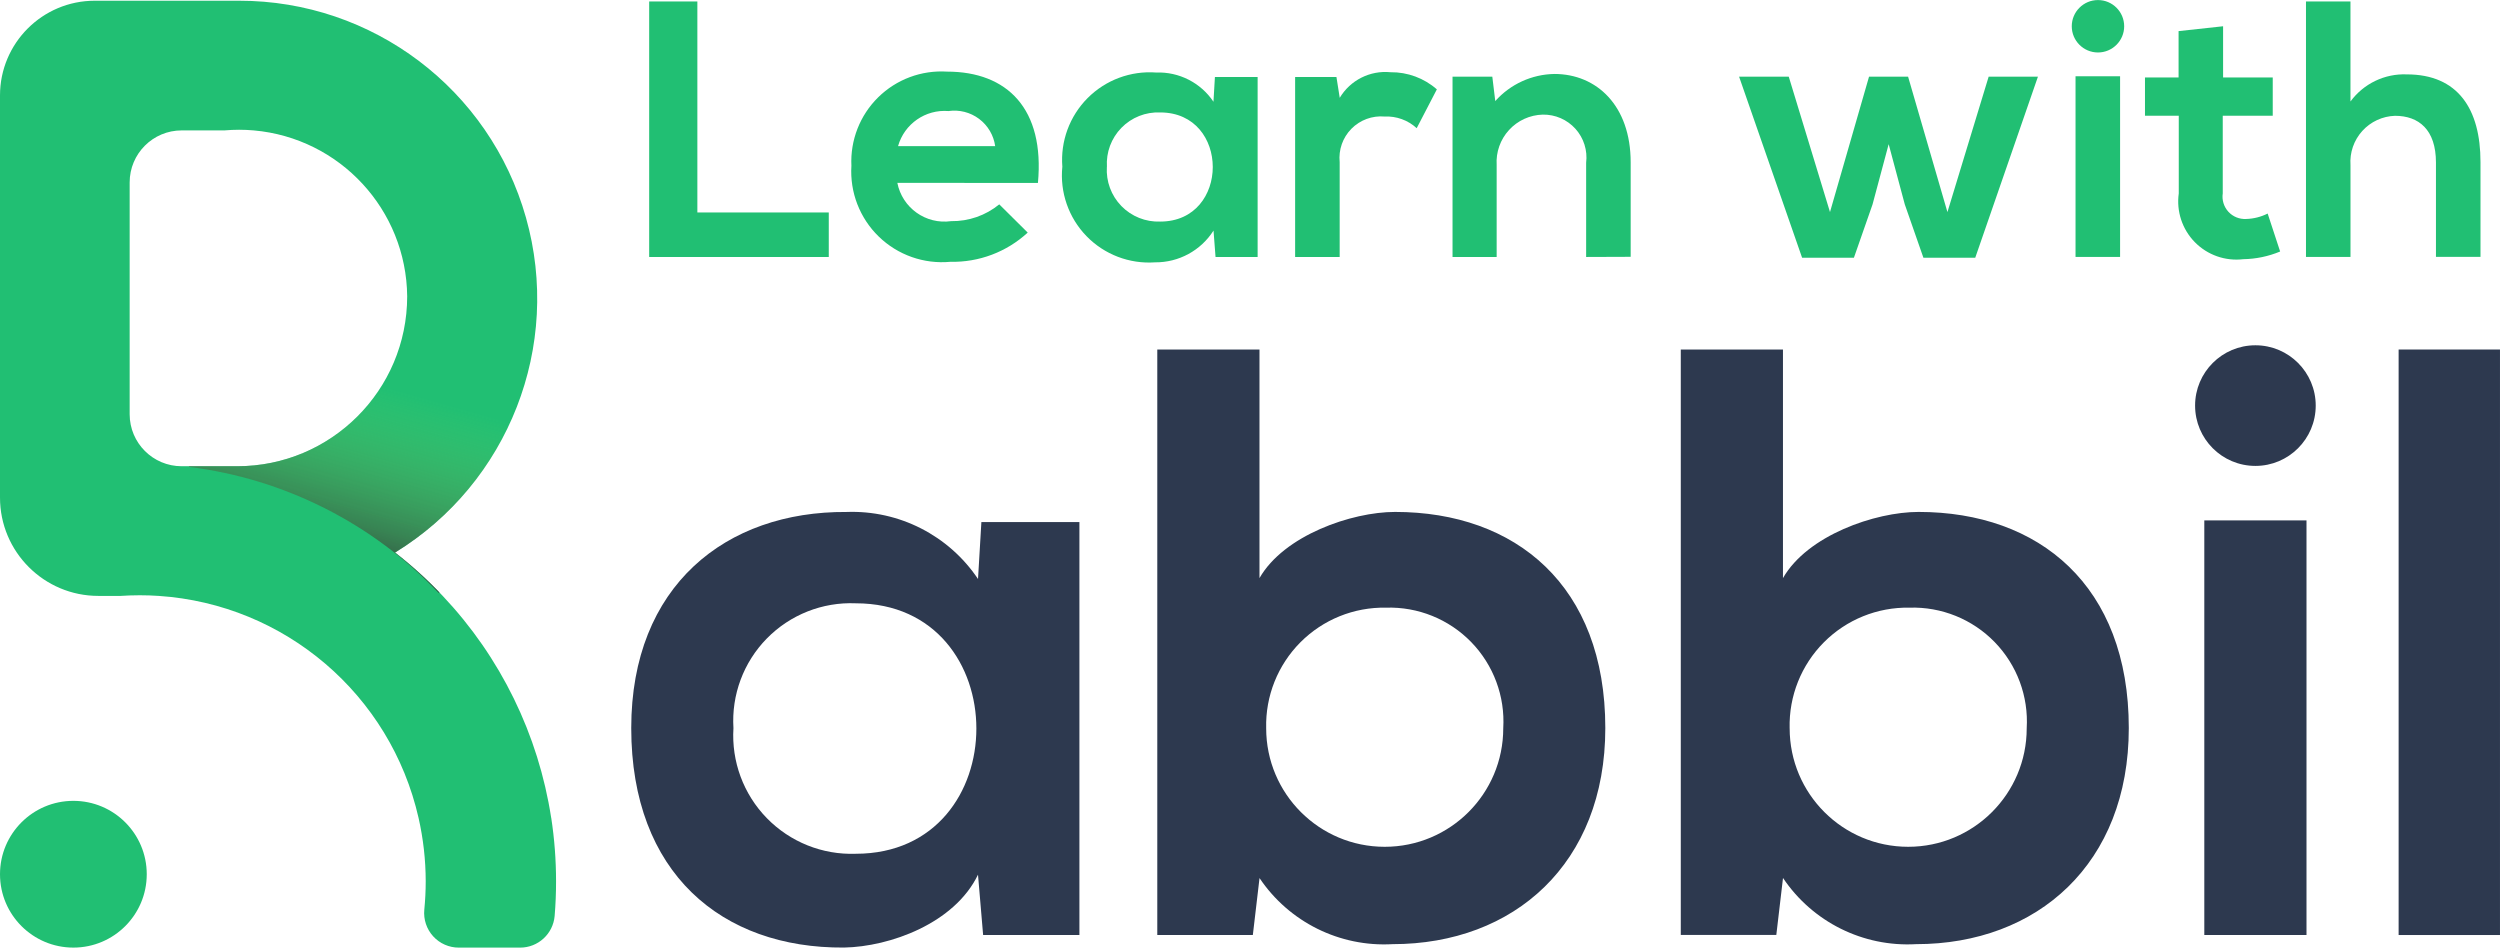
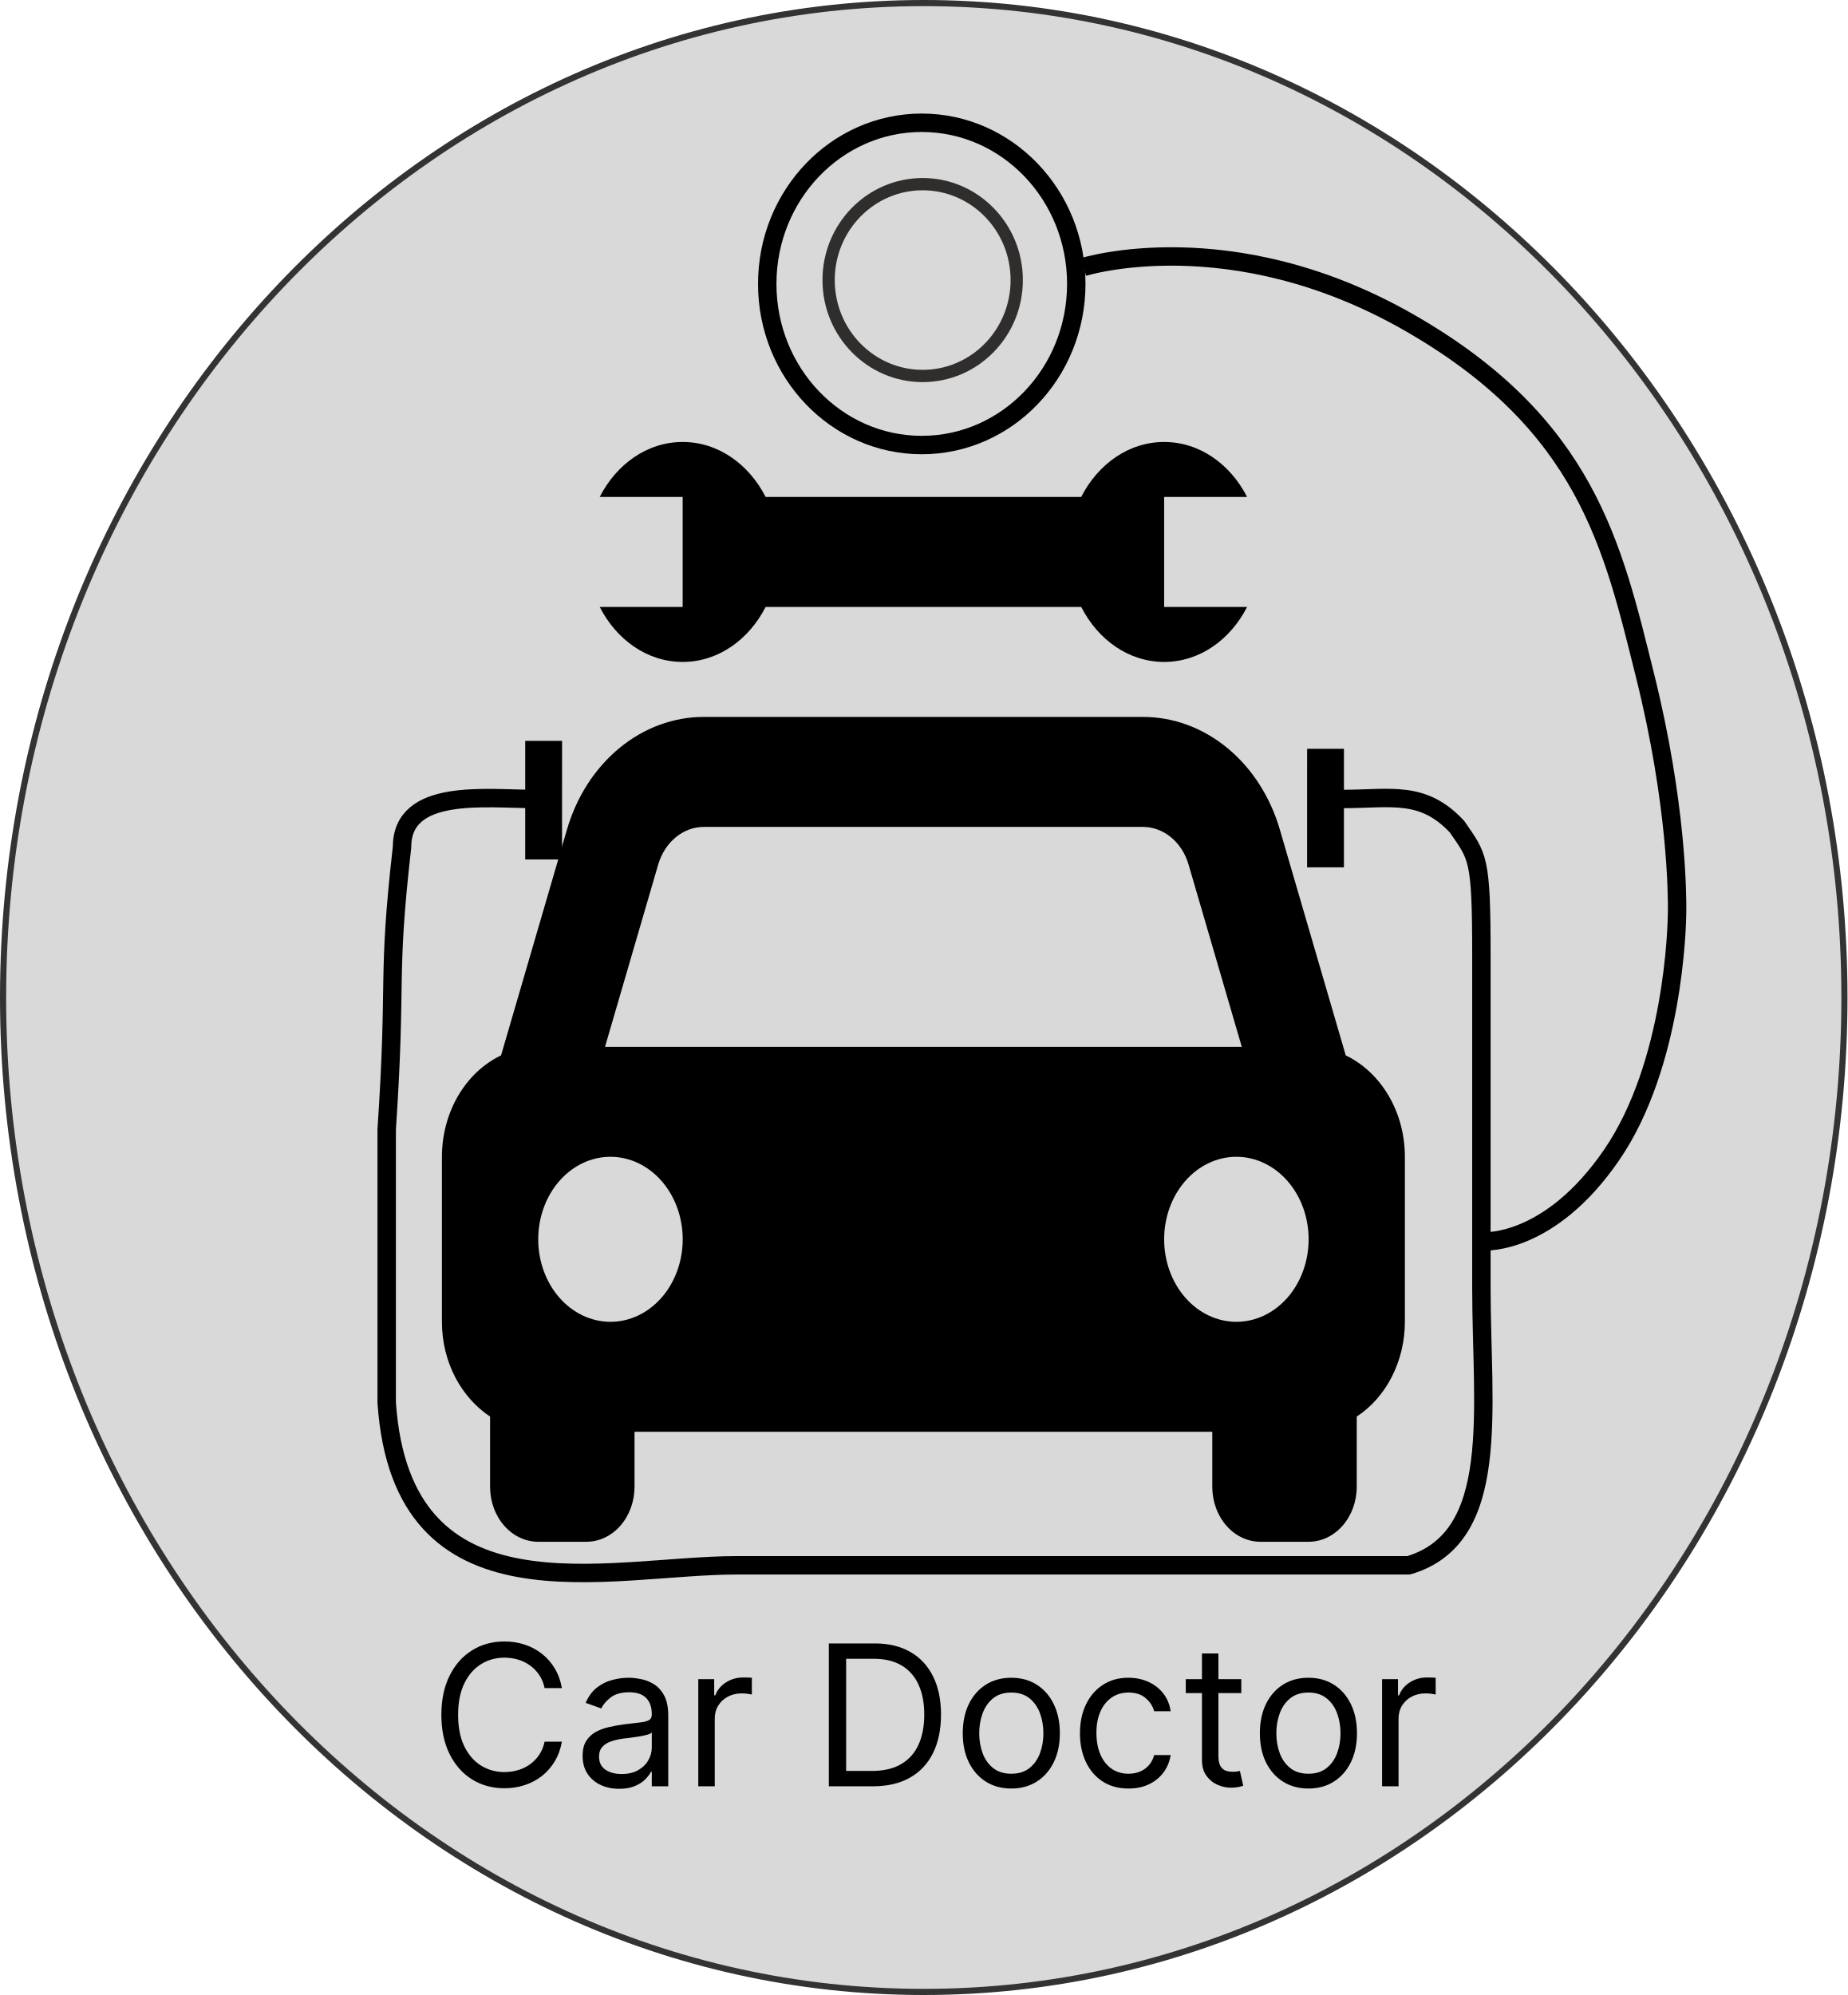
- <svg xmlns="http://www.w3.org/2000/svg" width="124.021" height="47.01" viewBox="0 0 124.021 47.01">
-   <defs>
-     <clipPath id="clip-path">
-       <path id="Path_333" data-name="Path 333" d="M27.344,40.719a20.581,20.581,0,0,0-5.381-11.013A20.82,20.82,0,0,0,19.6,27.554,14.778,14.778,0,0,0,11.861.18H4.7A4.7,4.7,0,0,0,0,4.877V24.823a4.88,4.88,0,0,0,4.879,4.883H5.987c.147-.011.3-.017.445-.023s.334-.009.5-.009c.319,0,.635.011.942.032A14.19,14.19,0,0,1,20.764,40.719a14.279,14.279,0,0,1,.355,3.138c0,.478-.024.95-.07,1.414a1.718,1.718,0,0,0,1.714,1.883H25.8a1.719,1.719,0,0,0,1.715-1.572q.071-.851.07-1.722a20.808,20.808,0,0,0-.239-3.144ZM6.432,20.693V9.194a2.581,2.581,0,0,1,2.58-2.581h2.123c.239-.02.482-.032.726-.032s.486.011.725.032A8.347,8.347,0,0,1,20.2,14.847a8.433,8.433,0,0,1-8.437,8.426H9.012a2.58,2.58,0,0,1-2.58-2.58Z" transform="translate(0 -0.18)" fill="none" />
-     </clipPath>
-     <linearGradient id="linear-gradient" x1="0.348" y1="0.833" x2="0.919" y2="-0.38" gradientUnits="objectBoundingBox">
-       <stop offset="0" stop-color="#333" stop-opacity="0.812" />
-       <stop offset="0.13" stop-color="#475b3e" stop-opacity="0.6" />
-       <stop offset="0.57" stop-color="#82d15e" stop-opacity="0" />
-     </linearGradient>
-   </defs>
-   <g id="logo" transform="translate(0 0.01)">
-     <circle id="Ellipse_280" data-name="Ellipse 280" cx="3.64" cy="3.64" r="3.64" transform="translate(0 39.719)" fill="#21bf73" />
-     <path id="Path_331" data-name="Path 331" d="M27.344,40.719a20.581,20.581,0,0,0-5.381-11.013A20.82,20.82,0,0,0,19.6,27.554,14.778,14.778,0,0,0,11.861.18H4.7A4.7,4.7,0,0,0,0,4.877V24.823a4.88,4.88,0,0,0,4.879,4.883H5.987c.147-.011.3-.017.445-.023s.334-.009.5-.009c.319,0,.635.011.942.032A14.19,14.19,0,0,1,20.764,40.719a14.279,14.279,0,0,1,.355,3.138c0,.478-.024.95-.07,1.414a1.718,1.718,0,0,0,1.714,1.883H25.8a1.719,1.719,0,0,0,1.715-1.572q.071-.851.07-1.722a20.808,20.808,0,0,0-.239-3.144ZM6.432,20.693V9.194a2.581,2.581,0,0,1,2.58-2.581h2.123c.239-.02.482-.032.726-.032s.486.011.725.032A8.347,8.347,0,0,1,20.2,14.847a8.433,8.433,0,0,1-8.437,8.426H9.012a2.58,2.58,0,0,1-2.58-2.58Z" transform="translate(0 -0.154)" fill="#21bf73" />
-     <g id="Group_964" data-name="Group 964" transform="translate(0 0.026)" clip-path="url(#clip-path)">
-       <path id="Path_332" data-name="Path 332" d="M92.163,150.231c0,2.439-2.471,4.521-5.948,5.339a20.581,20.581,0,0,0-12.385-6.248c.7-2.721,4.513-4.8,9.108-4.8C88.033,144.52,92.163,147.077,92.163,150.231Z" transform="translate(-64.457 -126.196)" fill="url(#linear-gradient)" />
-     </g>
-     <path id="Path_334" data-name="Path 334" d="M264.014,200.467h4.863v20.485H264.1l-.254-2.992c-1.162,2.412-4.364,3.574-6.648,3.616-6.067.042-10.554-3.7-10.554-10.888,0-7.065,4.7-10.761,10.679-10.721a7.519,7.519,0,0,1,6.524,3.325Zm-12.3,10.223a5.869,5.869,0,0,0,6.067,6.233c7.979,0,7.979-12.425,0-12.425a5.834,5.834,0,0,0-6.067,6.192Z" transform="translate(-215.329 -174.579)" fill="#2d394f" />
-     <path id="Path_335" data-name="Path 335" d="M457.3,136.47v11.34c1.211-2.119,4.573-3.283,6.726-3.283,5.984,0,10.43,3.656,10.43,10.721,0,6.726-4.529,10.721-10.554,10.721a7.441,7.441,0,0,1-6.6-3.278l-.332,2.825H452.23V136.47Zm.332,18.789a5.88,5.88,0,1,0,11.761,0,5.65,5.65,0,0,0-5.819-5.983,5.837,5.837,0,0,0-5.942,5.976Z" transform="translate(-394.819 -119.141)" fill="#2d394f" />
-     <path id="Path_336" data-name="Path 336" d="M661.879,136.47v11.34c1.211-2.119,4.573-3.283,6.726-3.283,5.983,0,10.43,3.656,10.43,10.721,0,6.726-4.529,10.721-10.554,10.721a7.44,7.44,0,0,1-6.6-3.283l-.332,2.825H656.81V136.47Zm.332,18.789a5.88,5.88,0,1,0,11.76,0,5.65,5.65,0,0,0-5.818-5.983,5.839,5.839,0,0,0-5.943,5.976Z" transform="translate(-573.429 -119.141)" fill="#2d394f" />
-     <path id="Path_337" data-name="Path 337" d="M863.765,138.044a2.992,2.992,0,1,1-2.993-2.993,2.992,2.992,0,0,1,2.993,2.993Zm-5.527,5.693v20.57h5.07v-20.57Z" transform="translate(-748.886 -117.932)" fill="#2d394f" />
-     <path id="Path_338" data-name="Path 338" d="M942.348,136.47v29.046H937.32V136.47Z" transform="translate(-818.328 -119.141)" fill="#2d394f" />
-     <path id="Path_339" data-name="Path 339" d="M256.06.46V10.927h6.519v2.209H253.67V.46Z" transform="translate(-221.465 -0.397)" fill="#21bf73" />
-     <path id="Path_340" data-name="Path 340" d="M335,33.418a2.38,2.38,0,0,0,2.666,1.9,3.683,3.683,0,0,0,2.39-.833l1.411,1.4a5.479,5.479,0,0,1-3.839,1.45,4.5,4.5,0,0,1-4.907-4.763,4.467,4.467,0,0,1,4.744-4.672c2.989,0,4.853,1.847,4.509,5.523Zm4.853-1.823a2.045,2.045,0,0,0-2.318-1.739,2.4,2.4,0,0,0-2.5,1.739Z" transform="translate(-290.484 -24.357)" fill="#21bf73" />
-     <path id="Path_341" data-name="Path 341" d="M422.714,28.465h2.119v8.928h-2.088l-.1-1.31a3.4,3.4,0,0,1-2.9,1.575,4.319,4.319,0,0,1-4.6-4.744,4.346,4.346,0,0,1,4.653-4.672,3.278,3.278,0,0,1,2.844,1.449Zm-5.36,4.454A2.556,2.556,0,0,0,420,35.636c3.477,0,3.477-5.414,0-5.414a2.541,2.541,0,0,0-2.643,2.7Z" transform="translate(-362.444 -24.654)" fill="#21bf73" />
-     <path id="Path_342" data-name="Path 342" d="M508.186,28.37l.163,1.032a2.634,2.634,0,0,1,2.518-1.27,3.422,3.422,0,0,1,2.3.85l-1,1.926a2.2,2.2,0,0,0-1.593-.578,2.061,2.061,0,0,0-2.228,2.264V37.3h-2.21V28.37Z" transform="translate(-441.887 -24.559)" fill="#21bf73" />
-     <path id="Path_343" data-name="Path 343" d="M574.248,37.924V33.252a2.129,2.129,0,0,0-2.152-2.39,2.353,2.353,0,0,0-2.287,2.5v4.563H567.62V28.979h1.973l.147,1.211a4.019,4.019,0,0,1,2.932-1.345c2.1,0,3.785,1.575,3.785,4.382v4.689Z" transform="translate(-495.562 -25.186)" fill="#21bf73" />
-     <path id="Path_344" data-name="Path 344" d="M687.974,29.85l1.952,6.718,2.045-6.718h2.445l-3.11,8.982h-2.572l-.923-2.645-.8-2.988-.8,2.988-.924,2.645h-2.571L679.59,29.85h2.464l2.046,6.718,1.937-6.718Z" transform="translate(-593.317 -26.057)" fill="#21bf73" />
-     <path id="Path_345" data-name="Path 345" d="M812.138,1.291a1.3,1.3,0,1,1-1.3-1.3A1.3,1.3,0,0,1,812.138,1.291Zm-2.413,2.479v8.965h2.21V3.771Z" transform="translate(-706.761 0.002)" fill="#21bf73" />
-     <path id="Path_346" data-name="Path 346" d="M842.075,10.16V12.7h2.463v1.9h-2.48v3.85a1.11,1.11,0,0,0,1.16,1.27,2.529,2.529,0,0,0,1.068-.269l.619,1.883a4.951,4.951,0,0,1-1.829.381,2.884,2.884,0,0,1-3.2-3.261V14.6H838.2v-1.9h1.667v-2.3Z" transform="translate(-731.791 -8.867)" fill="#21bf73" />
-     <path id="Path_347" data-name="Path 347" d="M903.327.46V5.422a3.3,3.3,0,0,1,2.793-1.345c2.54,0,3.657,1.72,3.657,4.346v4.708h-2.209V8.45c0-1.63-.851-2.318-2.031-2.318a2.287,2.287,0,0,0-2.209,2.445v4.557H901.12V.46Z" transform="translate(-786.724 -0.397)" fill="#21bf73" />
-   </g>
+ <svg xmlns="http://www.w3.org/2000/svg" width="301" height="325" viewBox="0 0 301 325" fill="none">
+   <path d="M150.5 0.5C233.307 0.5 300.5 72.993 300.5 162.5C300.5 252.007 233.307 324.5 150.5 324.5C67.693 324.5 0.5 252.007 0.5 162.5C0.5 72.993 67.693 0.5 150.5 0.5Z" fill="#D9D9D9" stroke="#333333" />
+   <path d="M219.252 171.93L208.521 135.165C206.965 129.812 203.97 125.156 199.964 121.858C195.958 118.559 191.143 116.787 186.204 116.792H114.681C109.742 116.787 104.927 118.559 100.921 121.858C96.915 125.156 93.92 129.812 92.364 135.165L81.633 171.93C78.779 173.294 76.342 175.59 74.628 178.531C72.914 181.472 72 184.926 72 188.458V215.333C72 221.945 75.169 227.66 79.844 230.769V242.208C79.844 244.584 80.671 246.863 82.142 248.543C83.613 250.223 85.608 251.167 87.689 251.167H95.533C97.613 251.167 99.608 250.223 101.079 248.543C102.551 246.863 103.377 244.584 103.377 242.208V233.25H197.508V242.208C197.508 244.584 198.334 246.863 199.805 248.543C201.276 250.223 203.272 251.167 205.352 251.167H213.196C215.277 251.167 217.272 250.223 218.743 248.543C220.214 246.863 221.041 244.584 221.041 242.208V230.769C223.42 229.21 225.399 226.962 226.776 224.253C228.153 221.543 228.88 218.466 228.885 215.333V188.458C228.885 181.014 224.908 174.645 219.252 171.93ZM114.681 134.708H186.196C187.843 134.708 189.449 135.299 190.785 136.399C192.121 137.499 193.12 139.051 193.641 140.836L202.316 170.542H98.568L107.236 140.836C108.311 137.172 111.307 134.708 114.681 134.708ZM99.455 215.333C97.909 215.333 96.379 214.984 94.951 214.308C93.523 213.632 92.226 212.642 91.133 211.393C88.927 208.871 87.687 205.452 87.689 201.887C87.689 198.322 88.931 194.903 91.139 192.383C93.347 189.863 96.341 188.448 99.463 188.449C102.584 188.451 105.578 189.868 107.784 192.39C109.991 194.911 111.23 198.331 111.229 201.896C111.228 205.461 109.987 208.879 107.779 211.399C105.571 213.919 102.577 215.335 99.455 215.333ZM201.43 215.333C198.308 215.332 195.315 213.915 193.108 211.393C190.902 208.871 189.663 205.452 189.664 201.887C189.665 198.322 190.906 194.903 193.114 192.383C195.322 189.863 198.316 188.448 201.438 188.449C204.56 188.451 207.553 189.868 209.76 192.39C211.966 194.911 213.205 198.331 213.204 201.896C213.203 205.461 211.962 208.879 209.754 211.399C207.546 213.919 204.552 215.335 201.43 215.333ZM97.706 98.875C100.428 104.205 105.432 107.833 111.221 107.833C117.01 107.833 122.015 104.205 124.737 98.875H176.156C178.87 104.205 183.875 107.833 189.664 107.833C195.453 107.833 200.457 104.205 203.179 98.875H189.664V80.958H203.179C200.457 75.628 195.453 72 189.664 72C183.875 72 178.87 75.628 176.148 80.958H124.737C122.015 75.628 117.01 72 111.221 72C105.432 72 100.428 75.628 97.706 80.958H111.221V98.875H97.706Z" fill="black" />
+   <path d="M175.349 46.25C175.349 60.748 164.078 72.5 150.175 72.5C136.271 72.5 125 60.748 125 46.25C125 31.753 136.271 20 150.175 20C164.078 20 175.349 31.753 175.349 46.25Z" fill="#D9D9D9" stroke="black" stroke-width="3" />
+   <path d="M165.647 45.625C165.647 54.254 158.787 61.25 150.324 61.25C141.861 61.25 135 54.254 135 45.625C135 36.996 141.861 30 150.324 30C158.787 30 165.647 36.996 165.647 45.625Z" fill="#D9D9D9" stroke="#302D2D" stroke-width="2" />
+   <path d="M91.546 275H88.727C88.561 274.189 88.269 273.477 87.852 272.864C87.443 272.25 86.943 271.735 86.352 271.318C85.769 270.894 85.121 270.576 84.409 270.364C83.697 270.152 82.954 270.045 82.182 270.045C80.773 270.045 79.496 270.402 78.352 271.114C77.216 271.826 76.311 272.875 75.636 274.261C74.97 275.648 74.636 277.348 74.636 279.364C74.636 281.379 74.97 283.08 75.636 284.466C76.311 285.852 77.216 286.902 78.352 287.614C79.496 288.326 80.773 288.682 82.182 288.682C82.954 288.682 83.697 288.576 84.409 288.364C85.121 288.152 85.769 287.837 86.352 287.42C86.943 286.996 87.443 286.477 87.852 285.864C88.269 285.242 88.561 284.53 88.727 283.727H91.546C91.333 284.917 90.947 285.981 90.386 286.92C89.826 287.86 89.129 288.659 88.296 289.318C87.462 289.97 86.526 290.466 85.489 290.807C84.458 291.148 83.356 291.318 82.182 291.318C80.197 291.318 78.432 290.833 76.886 289.864C75.341 288.894 74.125 287.515 73.239 285.727C72.352 283.939 71.909 281.818 71.909 279.364C71.909 276.909 72.352 274.788 73.239 273C74.125 271.212 75.341 269.833 76.886 268.864C78.432 267.894 80.197 267.409 82.182 267.409C83.356 267.409 84.458 267.58 85.489 267.92C86.526 268.261 87.462 268.761 88.296 269.42C89.129 270.072 89.826 270.867 90.386 271.807C90.947 272.739 91.333 273.803 91.546 275ZM100.872 291.409C99.766 291.409 98.762 291.201 97.861 290.784C96.959 290.36 96.243 289.75 95.713 288.955C95.183 288.152 94.918 287.182 94.918 286.045C94.918 285.045 95.115 284.235 95.508 283.614C95.903 282.985 96.429 282.492 97.088 282.136C97.747 281.78 98.474 281.515 99.27 281.341C100.073 281.159 100.88 281.015 101.69 280.909C102.751 280.773 103.611 280.67 104.27 280.602C104.937 280.527 105.421 280.402 105.724 280.227C106.035 280.053 106.19 279.75 106.19 279.318V279.227C106.19 278.106 105.884 277.235 105.27 276.614C104.664 275.992 103.743 275.682 102.509 275.682C101.228 275.682 100.224 275.962 99.497 276.523C98.77 277.083 98.258 277.682 97.963 278.318L95.418 277.409C95.872 276.348 96.478 275.523 97.236 274.932C98.001 274.333 98.834 273.917 99.736 273.682C100.645 273.439 101.539 273.318 102.418 273.318C102.978 273.318 103.622 273.386 104.349 273.523C105.084 273.652 105.793 273.92 106.474 274.33C107.164 274.739 107.736 275.356 108.19 276.182C108.645 277.008 108.872 278.114 108.872 279.5V291H106.19V288.636H106.054C105.872 289.015 105.569 289.42 105.145 289.852C104.721 290.284 104.156 290.652 103.452 290.955C102.747 291.258 101.887 291.409 100.872 291.409ZM101.281 289C102.342 289 103.236 288.792 103.963 288.375C104.698 287.958 105.251 287.42 105.622 286.761C106.001 286.102 106.19 285.409 106.19 284.682V282.227C106.077 282.364 105.827 282.489 105.44 282.602C105.062 282.708 104.622 282.803 104.122 282.886C103.63 282.962 103.149 283.03 102.679 283.091C102.217 283.144 101.842 283.189 101.554 283.227C100.857 283.318 100.205 283.466 99.599 283.67C99.001 283.867 98.516 284.167 98.145 284.568C97.781 284.962 97.599 285.5 97.599 286.182C97.599 287.114 97.944 287.818 98.633 288.295C99.331 288.765 100.213 289 101.281 289ZM113.767 291V273.545H116.358V276.182H116.54C116.858 275.318 117.434 274.617 118.267 274.08C119.1 273.542 120.04 273.273 121.085 273.273C121.282 273.273 121.528 273.277 121.824 273.284C122.119 273.292 122.343 273.303 122.494 273.318V276.045C122.403 276.023 122.195 275.989 121.869 275.943C121.551 275.89 121.214 275.864 120.858 275.864C120.009 275.864 119.252 276.042 118.585 276.398C117.926 276.746 117.403 277.231 117.017 277.852C116.638 278.466 116.449 279.167 116.449 279.955V291H113.767ZM142.219 291H135.037V267.727H142.537C144.795 267.727 146.726 268.193 148.332 269.125C149.938 270.049 151.17 271.379 152.026 273.114C152.882 274.841 153.31 276.909 153.31 279.318C153.31 281.742 152.878 283.83 152.014 285.58C151.151 287.322 149.893 288.663 148.241 289.602C146.59 290.534 144.582 291 142.219 291ZM137.855 288.5H142.037C143.961 288.5 145.556 288.129 146.821 287.386C148.086 286.644 149.029 285.587 149.651 284.216C150.272 282.845 150.582 281.212 150.582 279.318C150.582 277.439 150.276 275.822 149.662 274.466C149.048 273.102 148.132 272.057 146.912 271.33C145.692 270.595 144.173 270.227 142.355 270.227H137.855V288.5ZM164.764 291.364C163.188 291.364 161.806 290.989 160.616 290.239C159.435 289.489 158.51 288.439 157.844 287.091C157.185 285.742 156.855 284.167 156.855 282.364C156.855 280.545 157.185 278.958 157.844 277.602C158.51 276.246 159.435 275.193 160.616 274.443C161.806 273.693 163.188 273.318 164.764 273.318C166.34 273.318 167.719 273.693 168.901 274.443C170.09 275.193 171.014 276.246 171.673 277.602C172.34 278.958 172.673 280.545 172.673 282.364C172.673 284.167 172.34 285.742 171.673 287.091C171.014 288.439 170.09 289.489 168.901 290.239C167.719 290.989 166.34 291.364 164.764 291.364ZM164.764 288.955C165.961 288.955 166.946 288.648 167.719 288.034C168.491 287.42 169.063 286.614 169.435 285.614C169.806 284.614 169.991 283.53 169.991 282.364C169.991 281.197 169.806 280.11 169.435 279.102C169.063 278.095 168.491 277.28 167.719 276.659C166.946 276.038 165.961 275.727 164.764 275.727C163.567 275.727 162.582 276.038 161.81 276.659C161.037 277.28 160.465 278.095 160.094 279.102C159.723 280.11 159.537 281.197 159.537 282.364C159.537 283.53 159.723 284.614 160.094 285.614C160.465 286.614 161.037 287.42 161.81 288.034C162.582 288.648 163.567 288.955 164.764 288.955ZM183.858 291.364C182.222 291.364 180.813 290.977 179.631 290.205C178.449 289.432 177.54 288.367 176.903 287.011C176.267 285.655 175.949 284.106 175.949 282.364C175.949 280.591 176.275 279.027 176.926 277.67C177.585 276.307 178.502 275.242 179.676 274.477C180.858 273.705 182.237 273.318 183.812 273.318C185.04 273.318 186.146 273.545 187.131 274C188.116 274.455 188.922 275.091 189.551 275.909C190.18 276.727 190.57 277.682 190.722 278.773H188.04C187.835 277.977 187.381 277.273 186.676 276.659C185.979 276.038 185.04 275.727 183.858 275.727C182.813 275.727 181.896 276 181.108 276.545C180.328 277.083 179.718 277.845 179.278 278.83C178.847 279.807 178.631 280.955 178.631 282.273C178.631 283.621 178.843 284.795 179.267 285.795C179.699 286.795 180.305 287.572 181.085 288.125C181.873 288.678 182.797 288.955 183.858 288.955C184.555 288.955 185.188 288.833 185.756 288.591C186.324 288.348 186.805 288 187.199 287.545C187.593 287.091 187.873 286.545 188.04 285.909H190.722C190.57 286.939 190.195 287.867 189.597 288.693C189.006 289.511 188.222 290.163 187.244 290.648C186.275 291.125 185.146 291.364 183.858 291.364ZM202.233 273.545V275.818H193.188V273.545H202.233ZM195.824 269.364H198.506V286C198.506 286.758 198.616 287.326 198.835 287.705C199.063 288.076 199.35 288.326 199.699 288.455C200.055 288.576 200.43 288.636 200.824 288.636C201.119 288.636 201.362 288.621 201.551 288.591C201.741 288.553 201.892 288.523 202.006 288.5L202.551 290.909C202.369 290.977 202.116 291.045 201.79 291.114C201.464 291.189 201.051 291.227 200.551 291.227C199.794 291.227 199.051 291.064 198.324 290.739C197.604 290.413 197.006 289.917 196.528 289.25C196.059 288.583 195.824 287.742 195.824 286.727V269.364ZM213.17 291.364C211.595 291.364 210.212 290.989 209.023 290.239C207.841 289.489 206.917 288.439 206.25 287.091C205.591 285.742 205.261 284.167 205.261 282.364C205.261 280.545 205.591 278.958 206.25 277.602C206.917 276.246 207.841 275.193 209.023 274.443C210.212 273.693 211.595 273.318 213.17 273.318C214.746 273.318 216.125 273.693 217.307 274.443C218.496 275.193 219.42 276.246 220.08 277.602C220.746 278.958 221.08 280.545 221.08 282.364C221.08 284.167 220.746 285.742 220.08 287.091C219.42 288.439 218.496 289.489 217.307 290.239C216.125 290.989 214.746 291.364 213.17 291.364ZM213.17 288.955C214.367 288.955 215.352 288.648 216.125 288.034C216.898 287.42 217.47 286.614 217.841 285.614C218.212 284.614 218.398 283.53 218.398 282.364C218.398 281.197 218.212 280.11 217.841 279.102C217.47 278.095 216.898 277.28 216.125 276.659C215.352 276.038 214.367 275.727 213.17 275.727C211.973 275.727 210.989 276.038 210.216 276.659C209.443 277.28 208.871 278.095 208.5 279.102C208.129 280.11 207.943 281.197 207.943 282.364C207.943 283.53 208.129 284.614 208.5 285.614C208.871 286.614 209.443 287.42 210.216 288.034C210.989 288.648 211.973 288.955 213.17 288.955ZM225.173 291V273.545H227.764V276.182H227.946C228.264 275.318 228.84 274.617 229.673 274.08C230.507 273.542 231.446 273.273 232.491 273.273C232.688 273.273 232.935 273.277 233.23 273.284C233.526 273.292 233.749 273.303 233.901 273.318V276.045C233.81 276.023 233.601 275.989 233.276 275.943C232.957 275.89 232.62 275.864 232.264 275.864C231.416 275.864 230.658 276.042 229.991 276.398C229.332 276.746 228.81 277.231 228.423 277.852C228.045 278.466 227.855 279.167 227.855 279.955V291H225.173Z" fill="black" />
+   <path d="M87.068 130.159C79.16 130.159 65.5 128.3 65.5 138C63 160 64.697 158.78 63 184L63 228.5C65.5 265 99.076 255 120 255C155 255 210.9 255 229.501 255C244.72 250.494 241.353 229.775 241.353 209.82C241.353 192.399 241.353 189.653 241.353 189.653V166.692V155.749C241.353 139.582 240.789 139.656 237.394 134.686C231.802 128.688 226.641 130.159 218.732 130.159" stroke="black" stroke-width="3" stroke-linecap="round" stroke-linejoin="round" />
+   <path d="M215.959 121.983L215.956 141.295" stroke="black" stroke-width="6" />
+   <path d="M88.571 120.696L88.568 140.007" stroke="black" stroke-width="6" />
+   <path d="M241.901 202.216C241.901 202.216 252.484 202.869 262.581 188.135C272.678 173.402 273.224 150.981 273.239 148.419C273.254 145.857 273.239 131 268 110C262.761 89 258.502 69.06 229.5 52.5C200.498 35.94 176.5 43.5 176.5 43.5" stroke="black" stroke-width="3" />
</svg>
